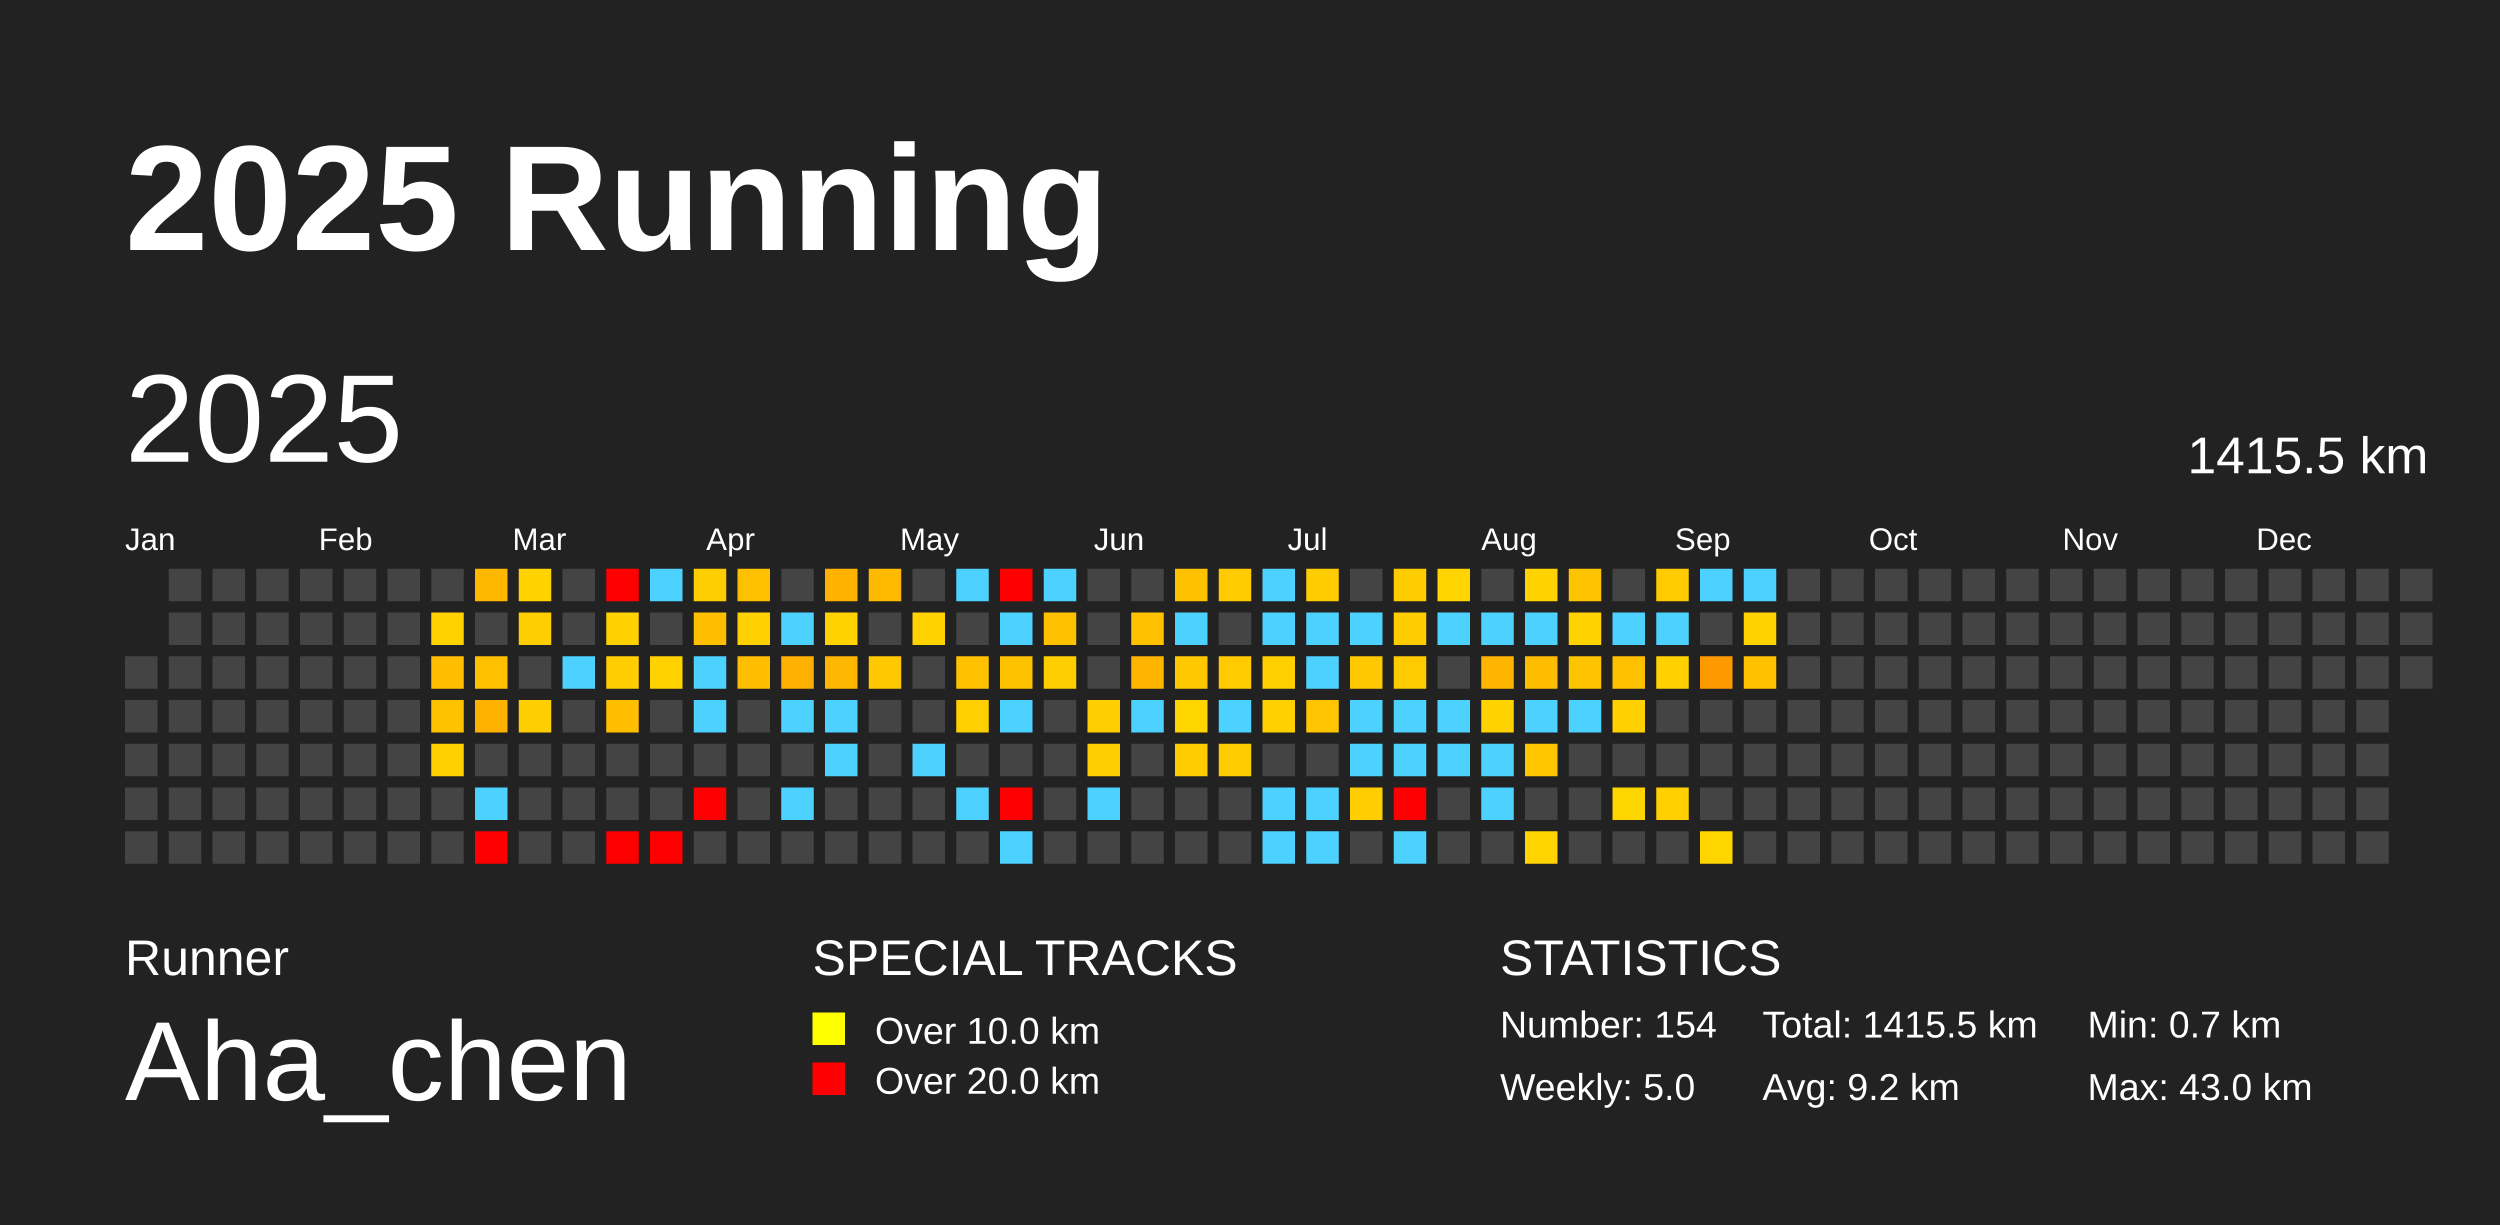
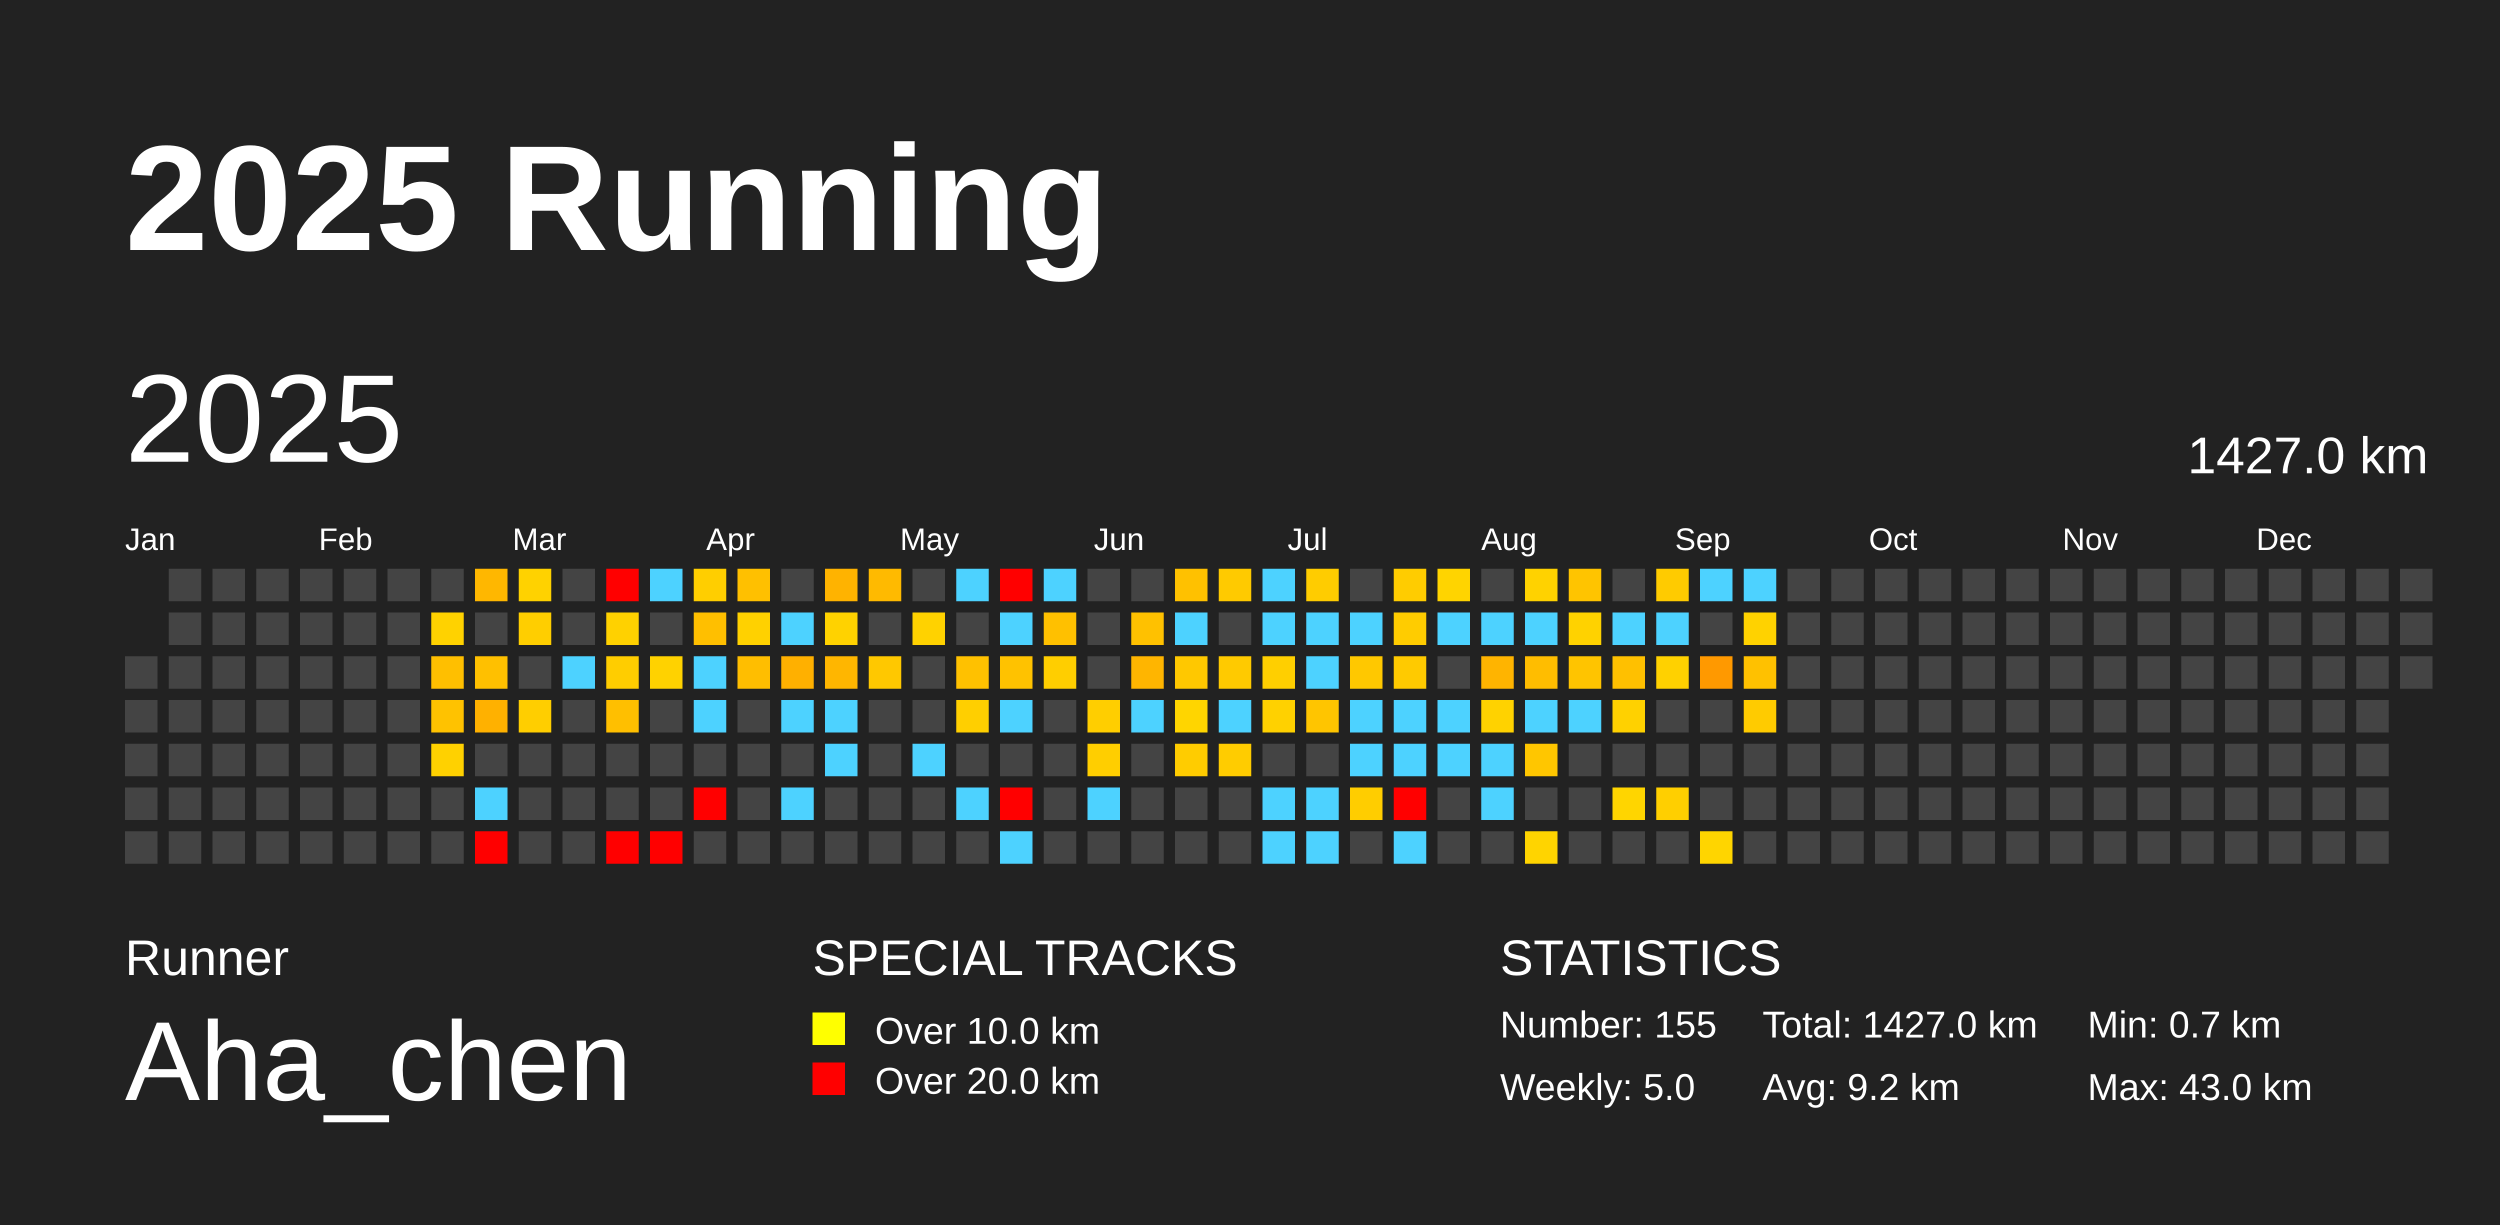
<svg xmlns="http://www.w3.org/2000/svg" baseProfile="full" height="98mm" version="1.1" viewBox="0,0,200,98" width="200mm">
  <defs />
  <rect fill="#222222" height="98" width="200" x="0" y="0" />
  <text fill="#FFFFFF" style="font-size:12px; font-family:Arial; font-weight:bold;" x="10" y="20">2025 Running</text>
  <text fill="#FFFFFF" style="font-size:4px; font-family:Arial" x="10" y="78">Runner</text>
  <text fill="#FFFFFF" style="font-size:9px; font-family:Arial" x="10" y="88">Aha_chen</text>
  <text fill="#FFFFFF" style="font-size:4px; font-family:Arial" x="65" y="78">SPECIAL TRACKS</text>
  <rect fill="yellow" height="2.6" width="2.6" x="65" y="81" />
  <text fill="#FFFFFF" style="font-size:3px; font-family:Arial" x="70" y="83.5">Over 10.0 km</text>
  <rect fill="red" height="2.6" width="2.6" x="65" y="85" />
  <text fill="#FFFFFF" style="font-size:3px; font-family:Arial" x="70" y="87.5">Over 20.0 km</text>
  <text fill="#FFFFFF" style="font-size:4px; font-family:Arial" x="120" y="78">STATISTICS</text>
-   <text fill="#FFFFFF" style="font-size:3px; font-family:Arial" x="120" y="83">Number: 154</text>
+   <text fill="#FFFFFF" style="font-size:3px; font-family:Arial" x="120" y="83">Number: 155</text>
  <text fill="#FFFFFF" style="font-size:3px; font-family:Arial" x="120" y="88">Weekly: 5.0</text>
-   <text fill="#FFFFFF" style="font-size:3px; font-family:Arial" x="141" y="83">Total: 1415.5 km</text>
+   <text fill="#FFFFFF" style="font-size:3px; font-family:Arial" x="141" y="83">Total: 1427.0 km</text>
  <text fill="#FFFFFF" style="font-size:3px; font-family:Arial" x="141" y="88">Avg: 9.2 km</text>
  <text fill="#FFFFFF" style="font-size:3px; font-family:Arial" x="167" y="83">Min: 0.7 km</text>
  <text fill="#FFFFFF" style="font-size:3px; font-family:Arial" x="167" y="88">Max: 43.0 km</text>
  <text dominant-baseline="hanging" fill="#FFFFFF" style="font-size:10.0px; font-family:Arial;" x="10" y="30">2025</text>
-   <text dominant-baseline="hanging" fill="#FFFFFF" style="font-size:4.125px; font-family:Arial;" x="175" y="35">1415.5 km</text>
+   <text dominant-baseline="hanging" fill="#FFFFFF" style="font-size:4.125px; font-family:Arial;" x="175" y="35">1427.0 km</text>
  <text fill="#FFFFFF" style="font-size:2.5px; font-family:Arial" x="10.0" y="44">Jan</text>
  <text fill="#FFFFFF" style="font-size:2.5px; font-family:Arial" x="25.5" y="44">Feb</text>
  <text fill="#FFFFFF" style="font-size:2.5px; font-family:Arial" x="41.0" y="44">Mar</text>
  <text fill="#FFFFFF" style="font-size:2.5px; font-family:Arial" x="56.5" y="44">Apr</text>
  <text fill="#FFFFFF" style="font-size:2.5px; font-family:Arial" x="72.0" y="44">May</text>
  <text fill="#FFFFFF" style="font-size:2.5px; font-family:Arial" x="87.5" y="44">Jun</text>
  <text fill="#FFFFFF" style="font-size:2.5px; font-family:Arial" x="103.0" y="44">Jul</text>
  <text fill="#FFFFFF" style="font-size:2.5px; font-family:Arial" x="118.5" y="44">Aug</text>
  <text fill="#FFFFFF" style="font-size:2.5px; font-family:Arial" x="134.0" y="44">Sep</text>
  <text fill="#FFFFFF" style="font-size:2.5px; font-family:Arial" x="149.5" y="44">Oct</text>
  <text fill="#FFFFFF" style="font-size:2.5px; font-family:Arial" x="165.0" y="44">Nov</text>
  <text fill="#FFFFFF" style="font-size:2.5px; font-family:Arial" x="180.5" y="44">Dec</text>
  <rect fill="#444444" height="2.6" width="2.6" x="10.0" y="52.5" />
  <rect fill="#444444" height="2.6" width="2.6" x="10.0" y="56.0" />
  <rect fill="#444444" height="2.6" width="2.6" x="10.0" y="59.5" />
  <rect fill="#444444" height="2.6" width="2.6" x="10.0" y="63.0" />
  <rect fill="#444444" height="2.6" width="2.6" x="10.0" y="66.5" />
  <rect fill="#444444" height="2.6" width="2.6" x="13.5" y="45.5" />
  <rect fill="#444444" height="2.6" width="2.6" x="13.5" y="49.0" />
  <rect fill="#444444" height="2.6" width="2.6" x="13.5" y="52.5" />
  <rect fill="#444444" height="2.6" width="2.6" x="13.5" y="56.0" />
  <rect fill="#444444" height="2.6" width="2.6" x="13.5" y="59.5" />
  <rect fill="#444444" height="2.6" width="2.6" x="13.5" y="63.0" />
  <rect fill="#444444" height="2.6" width="2.6" x="13.5" y="66.5" />
  <rect fill="#444444" height="2.6" width="2.6" x="17.0" y="45.5" />
  <rect fill="#444444" height="2.6" width="2.6" x="17.0" y="49.0" />
  <rect fill="#444444" height="2.6" width="2.6" x="17.0" y="52.5" />
  <rect fill="#444444" height="2.6" width="2.6" x="17.0" y="56.0" />
  <rect fill="#444444" height="2.6" width="2.6" x="17.0" y="59.5" />
  <rect fill="#444444" height="2.6" width="2.6" x="17.0" y="63.0" />
  <rect fill="#444444" height="2.6" width="2.6" x="17.0" y="66.5" />
  <rect fill="#444444" height="2.6" width="2.6" x="20.5" y="45.5" />
  <rect fill="#444444" height="2.6" width="2.6" x="20.5" y="49.0" />
  <rect fill="#444444" height="2.6" width="2.6" x="20.5" y="52.5" />
  <rect fill="#444444" height="2.6" width="2.6" x="20.5" y="56.0" />
  <rect fill="#444444" height="2.6" width="2.6" x="20.5" y="59.5" />
  <rect fill="#444444" height="2.6" width="2.6" x="20.5" y="63.0" />
  <rect fill="#444444" height="2.6" width="2.6" x="20.5" y="66.5" />
  <rect fill="#444444" height="2.6" width="2.6" x="24.0" y="45.5" />
  <rect fill="#444444" height="2.6" width="2.6" x="24.0" y="49.0" />
  <rect fill="#444444" height="2.6" width="2.6" x="24.0" y="52.5" />
  <rect fill="#444444" height="2.6" width="2.6" x="24.0" y="56.0" />
  <rect fill="#444444" height="2.6" width="2.6" x="24.0" y="59.5" />
  <rect fill="#444444" height="2.6" width="2.6" x="24.0" y="63.0" />
  <rect fill="#444444" height="2.6" width="2.6" x="24.0" y="66.5" />
  <rect fill="#444444" height="2.6" width="2.6" x="27.5" y="45.5" />
  <rect fill="#444444" height="2.6" width="2.6" x="27.5" y="49.0" />
  <rect fill="#444444" height="2.6" width="2.6" x="27.5" y="52.5" />
  <rect fill="#444444" height="2.6" width="2.6" x="27.5" y="56.0" />
  <rect fill="#444444" height="2.6" width="2.6" x="27.5" y="59.5" />
  <rect fill="#444444" height="2.6" width="2.6" x="27.5" y="63.0" />
  <rect fill="#444444" height="2.6" width="2.6" x="27.5" y="66.5" />
  <rect fill="#444444" height="2.6" width="2.6" x="31.0" y="45.5" />
  <rect fill="#444444" height="2.6" width="2.6" x="31.0" y="49.0" />
  <rect fill="#444444" height="2.6" width="2.6" x="31.0" y="52.5" />
  <rect fill="#444444" height="2.6" width="2.6" x="31.0" y="56.0" />
  <rect fill="#444444" height="2.6" width="2.6" x="31.0" y="59.5" />
  <rect fill="#444444" height="2.6" width="2.6" x="31.0" y="63.0" />
  <rect fill="#444444" height="2.6" width="2.6" x="31.0" y="66.5" />
  <rect fill="#444444" height="2.6" width="2.6" x="34.5" y="45.5" />
  <rect fill="#ffd200" height="2.6" width="2.6" x="34.5" y="49.0" />
  <rect fill="#ffbf00" height="2.6" width="2.6" x="34.5" y="52.5" />
  <rect fill="#ffc200" height="2.6" width="2.6" x="34.5" y="56.0" />
  <rect fill="#ffd100" height="2.6" width="2.6" x="34.5" y="59.5" />
  <rect fill="#444444" height="2.6" width="2.6" x="34.5" y="63.0" />
  <rect fill="#444444" height="2.6" width="2.6" x="34.5" y="66.5" />
  <rect fill="#ffb700" height="2.6" width="2.6" x="38.0" y="45.5" />
  <rect fill="#444444" height="2.6" width="2.6" x="38.0" y="49.0" />
  <rect fill="#ffc000" height="2.6" width="2.6" x="38.0" y="52.5" />
  <rect fill="#ffb100" height="2.6" width="2.6" x="38.0" y="56.0" />
  <rect fill="#444444" height="2.6" width="2.6" x="38.0" y="59.5" />
  <rect fill="#4dd2ff" height="2.6" width="2.6" x="38.0" y="63.0" />
  <rect fill="red" height="2.6" width="2.6" x="38.0" y="66.5" />
  <rect fill="#ffd200" height="2.6" width="2.6" x="41.5" y="45.5" />
  <rect fill="#ffce00" height="2.6" width="2.6" x="41.5" y="49.0" />
  <rect fill="#444444" height="2.6" width="2.6" x="41.5" y="52.5" />
  <rect fill="#ffce00" height="2.6" width="2.6" x="41.5" y="56.0" />
  <rect fill="#444444" height="2.6" width="2.6" x="41.5" y="59.5" />
  <rect fill="#444444" height="2.6" width="2.6" x="41.5" y="63.0" />
  <rect fill="#444444" height="2.6" width="2.6" x="41.5" y="66.5" />
  <rect fill="#444444" height="2.6" width="2.6" x="45.0" y="45.5" />
  <rect fill="#444444" height="2.6" width="2.6" x="45.0" y="49.0" />
  <rect fill="#4dd2ff" height="2.6" width="2.6" x="45.0" y="52.5" />
  <rect fill="#444444" height="2.6" width="2.6" x="45.0" y="56.0" />
  <rect fill="#444444" height="2.6" width="2.6" x="45.0" y="59.5" />
  <rect fill="#444444" height="2.6" width="2.6" x="45.0" y="63.0" />
  <rect fill="#444444" height="2.6" width="2.6" x="45.0" y="66.5" />
  <rect fill="red" height="2.6" width="2.6" x="48.5" y="45.5" />
  <rect fill="#ffd100" height="2.6" width="2.6" x="48.5" y="49.0" />
  <rect fill="#ffcd00" height="2.6" width="2.6" x="48.5" y="52.5" />
  <rect fill="#ffbf00" height="2.6" width="2.6" x="48.5" y="56.0" />
  <rect fill="#444444" height="2.6" width="2.6" x="48.5" y="59.5" />
  <rect fill="#444444" height="2.6" width="2.6" x="48.5" y="63.0" />
  <rect fill="red" height="2.6" width="2.6" x="48.5" y="66.5" />
  <rect fill="#4dd2ff" height="2.6" width="2.6" x="52.0" y="45.5" />
  <rect fill="#444444" height="2.6" width="2.6" x="52.0" y="49.0" />
  <rect fill="#ffd200" height="2.6" width="2.6" x="52.0" y="52.5" />
  <rect fill="#444444" height="2.6" width="2.6" x="52.0" y="56.0" />
  <rect fill="#444444" height="2.6" width="2.6" x="52.0" y="59.5" />
  <rect fill="#444444" height="2.6" width="2.6" x="52.0" y="63.0" />
  <rect fill="red" height="2.6" width="2.6" x="52.0" y="66.5" />
  <rect fill="#ffce00" height="2.6" width="2.6" x="55.5" y="45.5" />
  <rect fill="#ffbf00" height="2.6" width="2.6" x="55.5" y="49.0" />
  <rect fill="#4dd2ff" height="2.6" width="2.6" x="55.5" y="52.5" />
  <rect fill="#4dd2ff" height="2.6" width="2.6" x="55.5" y="56.0" />
  <rect fill="#444444" height="2.6" width="2.6" x="55.5" y="59.5" />
  <rect fill="red" height="2.6" width="2.6" x="55.5" y="63.0" />
  <rect fill="#444444" height="2.6" width="2.6" x="55.5" y="66.5" />
  <rect fill="#ffc000" height="2.6" width="2.6" x="59.0" y="45.5" />
  <rect fill="#ffd100" height="2.6" width="2.6" x="59.0" y="49.0" />
  <rect fill="#ffbe00" height="2.6" width="2.6" x="59.0" y="52.5" />
  <rect fill="#444444" height="2.6" width="2.6" x="59.0" y="56.0" />
  <rect fill="#444444" height="2.6" width="2.6" x="59.0" y="59.5" />
  <rect fill="#444444" height="2.6" width="2.6" x="59.0" y="63.0" />
  <rect fill="#444444" height="2.6" width="2.6" x="59.0" y="66.5" />
  <rect fill="#444444" height="2.6" width="2.6" x="62.5" y="45.5" />
  <rect fill="#4dd2ff" height="2.6" width="2.6" x="62.5" y="49.0" />
  <rect fill="#ffb000" height="2.6" width="2.6" x="62.5" y="52.5" />
  <rect fill="#4dd2ff" height="2.6" width="2.6" x="62.5" y="56.0" />
  <rect fill="#444444" height="2.6" width="2.6" x="62.5" y="59.5" />
  <rect fill="#4dd2ff" height="2.6" width="2.6" x="62.5" y="63.0" />
  <rect fill="#444444" height="2.6" width="2.6" x="62.5" y="66.5" />
  <rect fill="#ffb300" height="2.6" width="2.6" x="66.0" y="45.5" />
  <rect fill="#ffd200" height="2.6" width="2.6" x="66.0" y="49.0" />
  <rect fill="#ffb600" height="2.6" width="2.6" x="66.0" y="52.5" />
  <rect fill="#4dd2ff" height="2.6" width="2.6" x="66.0" y="56.0" />
  <rect fill="#4dd2ff" height="2.6" width="2.6" x="66.0" y="59.5" />
  <rect fill="#444444" height="2.6" width="2.6" x="66.0" y="63.0" />
  <rect fill="#444444" height="2.6" width="2.6" x="66.0" y="66.5" />
  <rect fill="#ffba00" height="2.6" width="2.6" x="69.5" y="45.5" />
  <rect fill="#444444" height="2.6" width="2.6" x="69.5" y="49.0" />
  <rect fill="#ffc800" height="2.6" width="2.6" x="69.5" y="52.5" />
  <rect fill="#444444" height="2.6" width="2.6" x="69.5" y="56.0" />
  <rect fill="#444444" height="2.6" width="2.6" x="69.5" y="59.5" />
  <rect fill="#444444" height="2.6" width="2.6" x="69.5" y="63.0" />
  <rect fill="#444444" height="2.6" width="2.6" x="69.5" y="66.5" />
  <rect fill="#444444" height="2.6" width="2.6" x="73.0" y="45.5" />
  <rect fill="#ffd200" height="2.6" width="2.6" x="73.0" y="49.0" />
  <rect fill="#444444" height="2.6" width="2.6" x="73.0" y="52.5" />
  <rect fill="#444444" height="2.6" width="2.6" x="73.0" y="56.0" />
  <rect fill="#4dd2ff" height="2.6" width="2.6" x="73.0" y="59.5" />
  <rect fill="#444444" height="2.6" width="2.6" x="73.0" y="63.0" />
  <rect fill="#444444" height="2.6" width="2.6" x="73.0" y="66.5" />
  <rect fill="#4dd2ff" height="2.6" width="2.6" x="76.5" y="45.5" />
  <rect fill="#444444" height="2.6" width="2.6" x="76.5" y="49.0" />
  <rect fill="#ffc100" height="2.6" width="2.6" x="76.5" y="52.5" />
  <rect fill="#ffcf00" height="2.6" width="2.6" x="76.5" y="56.0" />
  <rect fill="#444444" height="2.6" width="2.6" x="76.5" y="59.5" />
  <rect fill="#4dd2ff" height="2.6" width="2.6" x="76.5" y="63.0" />
  <rect fill="#444444" height="2.6" width="2.6" x="76.5" y="66.5" />
  <rect fill="red" height="2.6" width="2.6" x="80.0" y="45.5" />
  <rect fill="#4dd2ff" height="2.6" width="2.6" x="80.0" y="49.0" />
  <rect fill="#ffc200" height="2.6" width="2.6" x="80.0" y="52.5" />
  <rect fill="#4dd2ff" height="2.6" width="2.6" x="80.0" y="56.0" />
  <rect fill="#444444" height="2.6" width="2.6" x="80.0" y="59.5" />
  <rect fill="red" height="2.6" width="2.6" x="80.0" y="63.0" />
  <rect fill="#4dd2ff" height="2.6" width="2.6" x="80.0" y="66.5" />
  <rect fill="#4dd2ff" height="2.6" width="2.6" x="83.5" y="45.5" />
  <rect fill="#ffc000" height="2.6" width="2.6" x="83.5" y="49.0" />
  <rect fill="#ffce00" height="2.6" width="2.6" x="83.5" y="52.5" />
  <rect fill="#444444" height="2.6" width="2.6" x="83.5" y="56.0" />
  <rect fill="#444444" height="2.6" width="2.6" x="83.5" y="59.5" />
  <rect fill="#444444" height="2.6" width="2.6" x="83.5" y="63.0" />
  <rect fill="#444444" height="2.6" width="2.6" x="83.5" y="66.5" />
  <rect fill="#444444" height="2.6" width="2.6" x="87.0" y="45.5" />
  <rect fill="#444444" height="2.6" width="2.6" x="87.0" y="49.0" />
  <rect fill="#444444" height="2.6" width="2.6" x="87.0" y="52.5" />
  <rect fill="#ffce00" height="2.6" width="2.6" x="87.0" y="56.0" />
  <rect fill="#ffce00" height="2.6" width="2.6" x="87.0" y="59.5" />
  <rect fill="#4dd2ff" height="2.6" width="2.6" x="87.0" y="63.0" />
  <rect fill="#444444" height="2.6" width="2.6" x="87.0" y="66.5" />
  <rect fill="#444444" height="2.6" width="2.6" x="90.5" y="45.5" />
  <rect fill="#ffc100" height="2.6" width="2.6" x="90.5" y="49.0" />
  <rect fill="#ffb500" height="2.6" width="2.6" x="90.5" y="52.5" />
  <rect fill="#4dd2ff" height="2.6" width="2.6" x="90.5" y="56.0" />
  <rect fill="#444444" height="2.6" width="2.6" x="90.5" y="59.5" />
  <rect fill="#444444" height="2.6" width="2.6" x="90.5" y="63.0" />
  <rect fill="#444444" height="2.6" width="2.6" x="90.5" y="66.5" />
  <rect fill="#ffc100" height="2.6" width="2.6" x="94.0" y="45.5" />
  <rect fill="#4dd2ff" height="2.6" width="2.6" x="94.0" y="49.0" />
  <rect fill="#ffc800" height="2.6" width="2.6" x="94.0" y="52.5" />
  <rect fill="#ffd500" height="2.6" width="2.6" x="94.0" y="56.0" />
  <rect fill="#ffcc00" height="2.6" width="2.6" x="94.0" y="59.5" />
  <rect fill="#444444" height="2.6" width="2.6" x="94.0" y="63.0" />
  <rect fill="#444444" height="2.6" width="2.6" x="94.0" y="66.5" />
  <rect fill="#ffca00" height="2.6" width="2.6" x="97.5" y="45.5" />
  <rect fill="#444444" height="2.6" width="2.6" x="97.5" y="49.0" />
  <rect fill="#ffca00" height="2.6" width="2.6" x="97.5" y="52.5" />
  <rect fill="#4dd2ff" height="2.6" width="2.6" x="97.5" y="56.0" />
  <rect fill="#ffcc00" height="2.6" width="2.6" x="97.5" y="59.5" />
  <rect fill="#444444" height="2.6" width="2.6" x="97.5" y="63.0" />
  <rect fill="#444444" height="2.6" width="2.6" x="97.5" y="66.5" />
  <rect fill="#4dd2ff" height="2.6" width="2.6" x="101.0" y="45.5" />
  <rect fill="#4dd2ff" height="2.6" width="2.6" x="101.0" y="49.0" />
  <rect fill="#ffcf00" height="2.6" width="2.6" x="101.0" y="52.5" />
  <rect fill="#ffd100" height="2.6" width="2.6" x="101.0" y="56.0" />
  <rect fill="#444444" height="2.6" width="2.6" x="101.0" y="59.5" />
  <rect fill="#4dd2ff" height="2.6" width="2.6" x="101.0" y="63.0" />
  <rect fill="#4dd2ff" height="2.6" width="2.6" x="101.0" y="66.5" />
  <rect fill="#ffcc00" height="2.6" width="2.6" x="104.5" y="45.5" />
  <rect fill="#4dd2ff" height="2.6" width="2.6" x="104.5" y="49.0" />
  <rect fill="#4dd2ff" height="2.6" width="2.6" x="104.5" y="52.5" />
  <rect fill="#ffc500" height="2.6" width="2.6" x="104.5" y="56.0" />
  <rect fill="#444444" height="2.6" width="2.6" x="104.5" y="59.5" />
  <rect fill="#4dd2ff" height="2.6" width="2.6" x="104.5" y="63.0" />
  <rect fill="#4dd2ff" height="2.6" width="2.6" x="104.5" y="66.5" />
  <rect fill="#444444" height="2.6" width="2.6" x="108.0" y="45.5" />
  <rect fill="#4dd2ff" height="2.6" width="2.6" x="108.0" y="49.0" />
  <rect fill="#ffc800" height="2.6" width="2.6" x="108.0" y="52.5" />
  <rect fill="#4dd2ff" height="2.6" width="2.6" x="108.0" y="56.0" />
  <rect fill="#4dd2ff" height="2.6" width="2.6" x="108.0" y="59.5" />
  <rect fill="#ffcd00" height="2.6" width="2.6" x="108.0" y="63.0" />
  <rect fill="#444444" height="2.6" width="2.6" x="108.0" y="66.5" />
  <rect fill="#ffcc00" height="2.6" width="2.6" x="111.5" y="45.5" />
  <rect fill="#ffcc00" height="2.6" width="2.6" x="111.5" y="49.0" />
  <rect fill="#ffca00" height="2.6" width="2.6" x="111.5" y="52.5" />
  <rect fill="#4dd2ff" height="2.6" width="2.6" x="111.5" y="56.0" />
  <rect fill="#4dd2ff" height="2.6" width="2.6" x="111.5" y="59.5" />
  <rect fill="red" height="2.6" width="2.6" x="111.5" y="63.0" />
  <rect fill="#4dd2ff" height="2.6" width="2.6" x="111.5" y="66.5" />
  <rect fill="#ffd400" height="2.6" width="2.6" x="115.0" y="45.5" />
  <rect fill="#4dd2ff" height="2.6" width="2.6" x="115.0" y="49.0" />
  <rect fill="#444444" height="2.6" width="2.6" x="115.0" y="52.5" />
  <rect fill="#4dd2ff" height="2.6" width="2.6" x="115.0" y="56.0" />
  <rect fill="#4dd2ff" height="2.6" width="2.6" x="115.0" y="59.5" />
  <rect fill="#444444" height="2.6" width="2.6" x="115.0" y="63.0" />
  <rect fill="#444444" height="2.6" width="2.6" x="115.0" y="66.5" />
  <rect fill="#444444" height="2.6" width="2.6" x="118.5" y="45.5" />
  <rect fill="#4dd2ff" height="2.6" width="2.6" x="118.5" y="49.0" />
  <rect fill="#ffb400" height="2.6" width="2.6" x="118.5" y="52.5" />
  <rect fill="#ffd200" height="2.6" width="2.6" x="118.5" y="56.0" />
  <rect fill="#4dd2ff" height="2.6" width="2.6" x="118.5" y="59.5" />
  <rect fill="#4dd2ff" height="2.6" width="2.6" x="118.5" y="63.0" />
  <rect fill="#444444" height="2.6" width="2.6" x="118.5" y="66.5" />
  <rect fill="#ffd200" height="2.6" width="2.6" x="122.0" y="45.5" />
  <rect fill="#4dd2ff" height="2.6" width="2.6" x="122.0" y="49.0" />
  <rect fill="#ffbd00" height="2.6" width="2.6" x="122.0" y="52.5" />
  <rect fill="#4dd2ff" height="2.6" width="2.6" x="122.0" y="56.0" />
  <rect fill="#ffc600" height="2.6" width="2.6" x="122.0" y="59.5" />
  <rect fill="#444444" height="2.6" width="2.6" x="122.0" y="63.0" />
  <rect fill="#ffd400" height="2.6" width="2.6" x="122.0" y="66.5" />
  <rect fill="#ffc400" height="2.6" width="2.6" x="125.5" y="45.5" />
  <rect fill="#ffd200" height="2.6" width="2.6" x="125.5" y="49.0" />
  <rect fill="#ffc400" height="2.6" width="2.6" x="125.5" y="52.5" />
  <rect fill="#4dd2ff" height="2.6" width="2.6" x="125.5" y="56.0" />
  <rect fill="#444444" height="2.6" width="2.6" x="125.5" y="59.5" />
  <rect fill="#444444" height="2.6" width="2.6" x="125.5" y="63.0" />
  <rect fill="#444444" height="2.6" width="2.6" x="125.5" y="66.5" />
  <rect fill="#444444" height="2.6" width="2.6" x="129.0" y="45.5" />
  <rect fill="#4dd2ff" height="2.6" width="2.6" x="129.0" y="49.0" />
  <rect fill="#ffc000" height="2.6" width="2.6" x="129.0" y="52.5" />
  <rect fill="#ffd100" height="2.6" width="2.6" x="129.0" y="56.0" />
  <rect fill="#444444" height="2.6" width="2.6" x="129.0" y="59.5" />
  <rect fill="#ffd500" height="2.6" width="2.6" x="129.0" y="63.0" />
  <rect fill="#444444" height="2.6" width="2.6" x="129.0" y="66.5" />
  <rect fill="#ffcb00" height="2.6" width="2.6" x="132.5" y="45.5" />
  <rect fill="#4dd2ff" height="2.6" width="2.6" x="132.5" y="49.0" />
  <rect fill="#ffd100" height="2.6" width="2.6" x="132.5" y="52.5" />
  <rect fill="#444444" height="2.6" width="2.6" x="132.5" y="56.0" />
  <rect fill="#444444" height="2.6" width="2.6" x="132.5" y="59.5" />
  <rect fill="#ffcf00" height="2.6" width="2.6" x="132.5" y="63.0" />
  <rect fill="#444444" height="2.6" width="2.6" x="132.5" y="66.5" />
  <rect fill="#4dd2ff" height="2.6" width="2.6" x="136.0" y="45.5" />
  <rect fill="#444444" height="2.6" width="2.6" x="136.0" y="49.0" />
  <rect fill="#ff9900" height="2.6" width="2.6" x="136.0" y="52.5" />
  <rect fill="#444444" height="2.6" width="2.6" x="136.0" y="56.0" />
  <rect fill="#444444" height="2.6" width="2.6" x="136.0" y="59.5" />
  <rect fill="#444444" height="2.6" width="2.6" x="136.0" y="63.0" />
  <rect fill="#ffd500" height="2.6" width="2.6" x="136.0" y="66.5" />
  <rect fill="#4dd2ff" height="2.6" width="2.6" x="139.5" y="45.5" />
  <rect fill="#ffd200" height="2.6" width="2.6" x="139.5" y="49.0" />
  <rect fill="#ffc100" height="2.6" width="2.6" x="139.5" y="52.5" />
-   <rect fill="#444444" height="2.6" width="2.6" x="139.5" y="56.0" />
+   <rect fill="#ffcb00" height="2.6" width="2.6" x="139.5" y="56.0" />
  <rect fill="#444444" height="2.6" width="2.6" x="139.5" y="59.5" />
  <rect fill="#444444" height="2.6" width="2.6" x="139.5" y="63.0" />
  <rect fill="#444444" height="2.6" width="2.6" x="139.5" y="66.5" />
  <rect fill="#444444" height="2.6" width="2.6" x="143.0" y="45.5" />
  <rect fill="#444444" height="2.6" width="2.6" x="143.0" y="49.0" />
  <rect fill="#444444" height="2.6" width="2.6" x="143.0" y="52.5" />
  <rect fill="#444444" height="2.6" width="2.6" x="143.0" y="56.0" />
  <rect fill="#444444" height="2.6" width="2.6" x="143.0" y="59.5" />
  <rect fill="#444444" height="2.6" width="2.6" x="143.0" y="63.0" />
  <rect fill="#444444" height="2.6" width="2.6" x="143.0" y="66.5" />
  <rect fill="#444444" height="2.6" width="2.6" x="146.5" y="45.5" />
  <rect fill="#444444" height="2.6" width="2.6" x="146.5" y="49.0" />
  <rect fill="#444444" height="2.6" width="2.6" x="146.5" y="52.5" />
  <rect fill="#444444" height="2.6" width="2.6" x="146.5" y="56.0" />
  <rect fill="#444444" height="2.6" width="2.6" x="146.5" y="59.5" />
  <rect fill="#444444" height="2.6" width="2.6" x="146.5" y="63.0" />
  <rect fill="#444444" height="2.6" width="2.6" x="146.5" y="66.5" />
  <rect fill="#444444" height="2.6" width="2.6" x="150.0" y="45.5" />
  <rect fill="#444444" height="2.6" width="2.6" x="150.0" y="49.0" />
  <rect fill="#444444" height="2.6" width="2.6" x="150.0" y="52.5" />
  <rect fill="#444444" height="2.6" width="2.6" x="150.0" y="56.0" />
  <rect fill="#444444" height="2.6" width="2.6" x="150.0" y="59.5" />
  <rect fill="#444444" height="2.6" width="2.6" x="150.0" y="63.0" />
  <rect fill="#444444" height="2.6" width="2.6" x="150.0" y="66.5" />
  <rect fill="#444444" height="2.6" width="2.6" x="153.5" y="45.5" />
  <rect fill="#444444" height="2.6" width="2.6" x="153.5" y="49.0" />
  <rect fill="#444444" height="2.6" width="2.6" x="153.5" y="52.5" />
  <rect fill="#444444" height="2.6" width="2.6" x="153.5" y="56.0" />
  <rect fill="#444444" height="2.6" width="2.6" x="153.5" y="59.5" />
  <rect fill="#444444" height="2.6" width="2.6" x="153.5" y="63.0" />
  <rect fill="#444444" height="2.6" width="2.6" x="153.5" y="66.5" />
  <rect fill="#444444" height="2.6" width="2.6" x="157.0" y="45.5" />
  <rect fill="#444444" height="2.6" width="2.6" x="157.0" y="49.0" />
  <rect fill="#444444" height="2.6" width="2.6" x="157.0" y="52.5" />
  <rect fill="#444444" height="2.6" width="2.6" x="157.0" y="56.0" />
  <rect fill="#444444" height="2.6" width="2.6" x="157.0" y="59.5" />
  <rect fill="#444444" height="2.6" width="2.6" x="157.0" y="63.0" />
  <rect fill="#444444" height="2.6" width="2.6" x="157.0" y="66.5" />
  <rect fill="#444444" height="2.6" width="2.6" x="160.5" y="45.5" />
  <rect fill="#444444" height="2.6" width="2.6" x="160.5" y="49.0" />
  <rect fill="#444444" height="2.6" width="2.6" x="160.5" y="52.5" />
  <rect fill="#444444" height="2.6" width="2.6" x="160.5" y="56.0" />
  <rect fill="#444444" height="2.6" width="2.6" x="160.5" y="59.5" />
  <rect fill="#444444" height="2.6" width="2.6" x="160.5" y="63.0" />
  <rect fill="#444444" height="2.6" width="2.6" x="160.5" y="66.5" />
  <rect fill="#444444" height="2.6" width="2.6" x="164.0" y="45.5" />
  <rect fill="#444444" height="2.6" width="2.6" x="164.0" y="49.0" />
  <rect fill="#444444" height="2.6" width="2.6" x="164.0" y="52.5" />
  <rect fill="#444444" height="2.6" width="2.6" x="164.0" y="56.0" />
  <rect fill="#444444" height="2.6" width="2.6" x="164.0" y="59.5" />
  <rect fill="#444444" height="2.6" width="2.6" x="164.0" y="63.0" />
  <rect fill="#444444" height="2.6" width="2.6" x="164.0" y="66.5" />
  <rect fill="#444444" height="2.6" width="2.6" x="167.5" y="45.5" />
  <rect fill="#444444" height="2.6" width="2.6" x="167.5" y="49.0" />
  <rect fill="#444444" height="2.6" width="2.6" x="167.5" y="52.5" />
  <rect fill="#444444" height="2.6" width="2.6" x="167.5" y="56.0" />
  <rect fill="#444444" height="2.6" width="2.6" x="167.5" y="59.5" />
  <rect fill="#444444" height="2.6" width="2.6" x="167.5" y="63.0" />
  <rect fill="#444444" height="2.6" width="2.6" x="167.5" y="66.5" />
  <rect fill="#444444" height="2.6" width="2.6" x="171.0" y="45.5" />
  <rect fill="#444444" height="2.6" width="2.6" x="171.0" y="49.0" />
  <rect fill="#444444" height="2.6" width="2.6" x="171.0" y="52.5" />
  <rect fill="#444444" height="2.6" width="2.6" x="171.0" y="56.0" />
  <rect fill="#444444" height="2.6" width="2.6" x="171.0" y="59.5" />
  <rect fill="#444444" height="2.6" width="2.6" x="171.0" y="63.0" />
  <rect fill="#444444" height="2.6" width="2.6" x="171.0" y="66.5" />
  <rect fill="#444444" height="2.6" width="2.6" x="174.5" y="45.5" />
  <rect fill="#444444" height="2.6" width="2.6" x="174.5" y="49.0" />
  <rect fill="#444444" height="2.6" width="2.6" x="174.5" y="52.5" />
  <rect fill="#444444" height="2.6" width="2.6" x="174.5" y="56.0" />
  <rect fill="#444444" height="2.6" width="2.6" x="174.5" y="59.5" />
  <rect fill="#444444" height="2.6" width="2.6" x="174.5" y="63.0" />
  <rect fill="#444444" height="2.6" width="2.6" x="174.5" y="66.5" />
  <rect fill="#444444" height="2.6" width="2.6" x="178.0" y="45.5" />
  <rect fill="#444444" height="2.6" width="2.6" x="178.0" y="49.0" />
  <rect fill="#444444" height="2.6" width="2.6" x="178.0" y="52.5" />
  <rect fill="#444444" height="2.6" width="2.6" x="178.0" y="56.0" />
  <rect fill="#444444" height="2.6" width="2.6" x="178.0" y="59.5" />
  <rect fill="#444444" height="2.6" width="2.6" x="178.0" y="63.0" />
  <rect fill="#444444" height="2.6" width="2.6" x="178.0" y="66.5" />
  <rect fill="#444444" height="2.6" width="2.6" x="181.5" y="45.5" />
  <rect fill="#444444" height="2.6" width="2.6" x="181.5" y="49.0" />
  <rect fill="#444444" height="2.6" width="2.6" x="181.5" y="52.5" />
  <rect fill="#444444" height="2.6" width="2.6" x="181.5" y="56.0" />
  <rect fill="#444444" height="2.6" width="2.6" x="181.5" y="59.5" />
  <rect fill="#444444" height="2.6" width="2.6" x="181.5" y="63.0" />
  <rect fill="#444444" height="2.6" width="2.6" x="181.5" y="66.5" />
  <rect fill="#444444" height="2.6" width="2.6" x="185.0" y="45.5" />
  <rect fill="#444444" height="2.6" width="2.6" x="185.0" y="49.0" />
  <rect fill="#444444" height="2.6" width="2.6" x="185.0" y="52.5" />
  <rect fill="#444444" height="2.6" width="2.6" x="185.0" y="56.0" />
  <rect fill="#444444" height="2.6" width="2.6" x="185.0" y="59.5" />
  <rect fill="#444444" height="2.6" width="2.6" x="185.0" y="63.0" />
  <rect fill="#444444" height="2.6" width="2.6" x="185.0" y="66.5" />
  <rect fill="#444444" height="2.6" width="2.6" x="188.5" y="45.5" />
  <rect fill="#444444" height="2.6" width="2.6" x="188.5" y="49.0" />
  <rect fill="#444444" height="2.6" width="2.6" x="188.5" y="52.5" />
  <rect fill="#444444" height="2.6" width="2.6" x="188.5" y="56.0" />
  <rect fill="#444444" height="2.6" width="2.6" x="188.5" y="59.5" />
  <rect fill="#444444" height="2.6" width="2.6" x="188.5" y="63.0" />
  <rect fill="#444444" height="2.6" width="2.6" x="188.5" y="66.5" />
  <rect fill="#444444" height="2.6" width="2.6" x="192.0" y="45.5" />
  <rect fill="#444444" height="2.6" width="2.6" x="192.0" y="49.0" />
  <rect fill="#444444" height="2.6" width="2.6" x="192.0" y="52.5" />
</svg>
